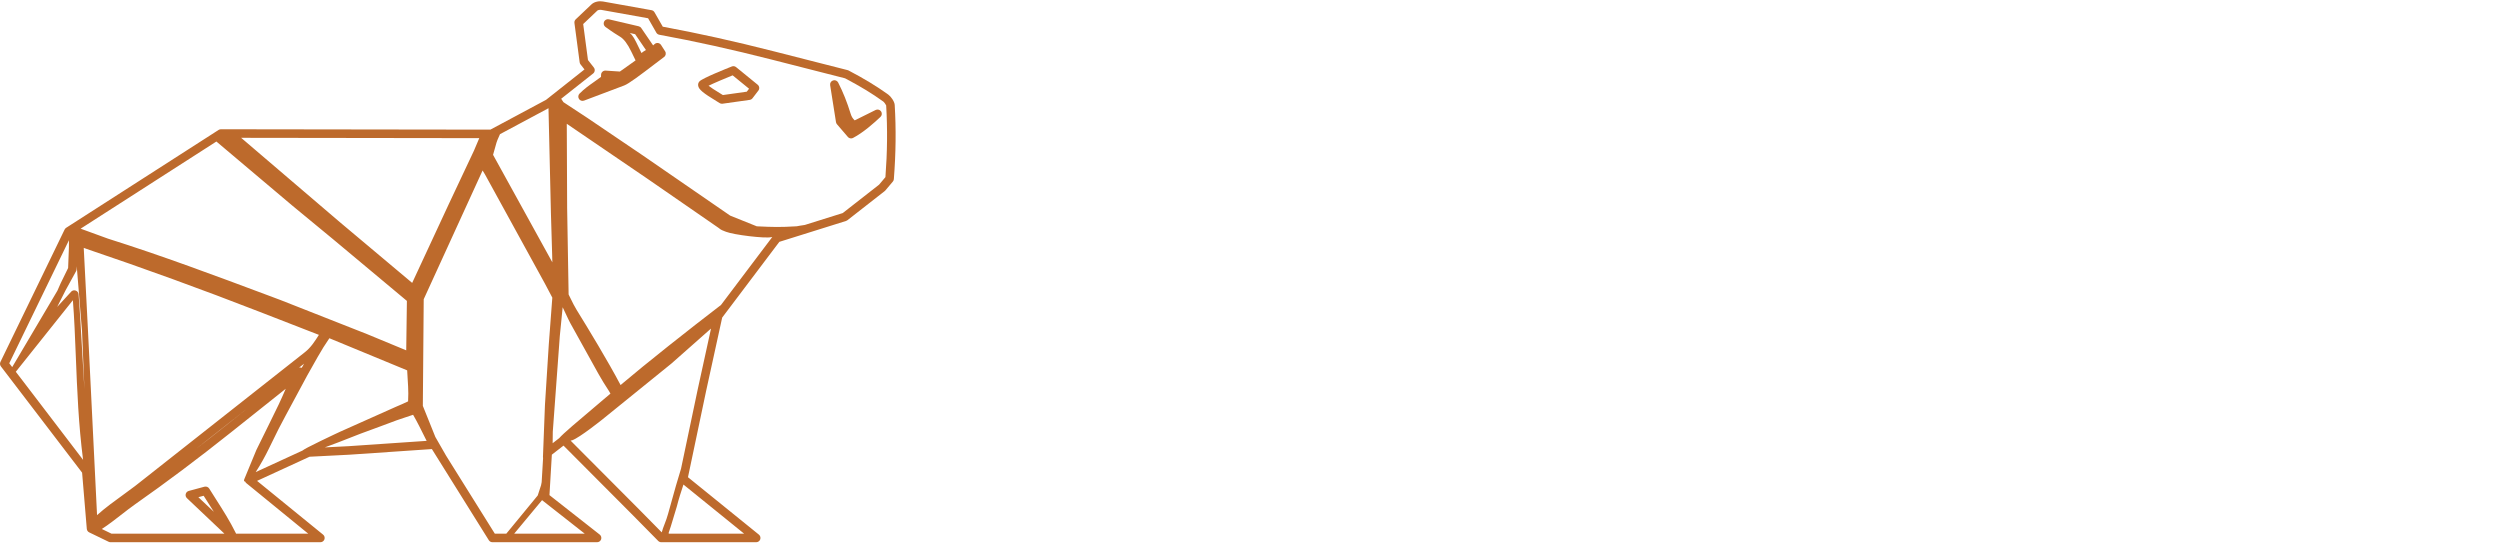
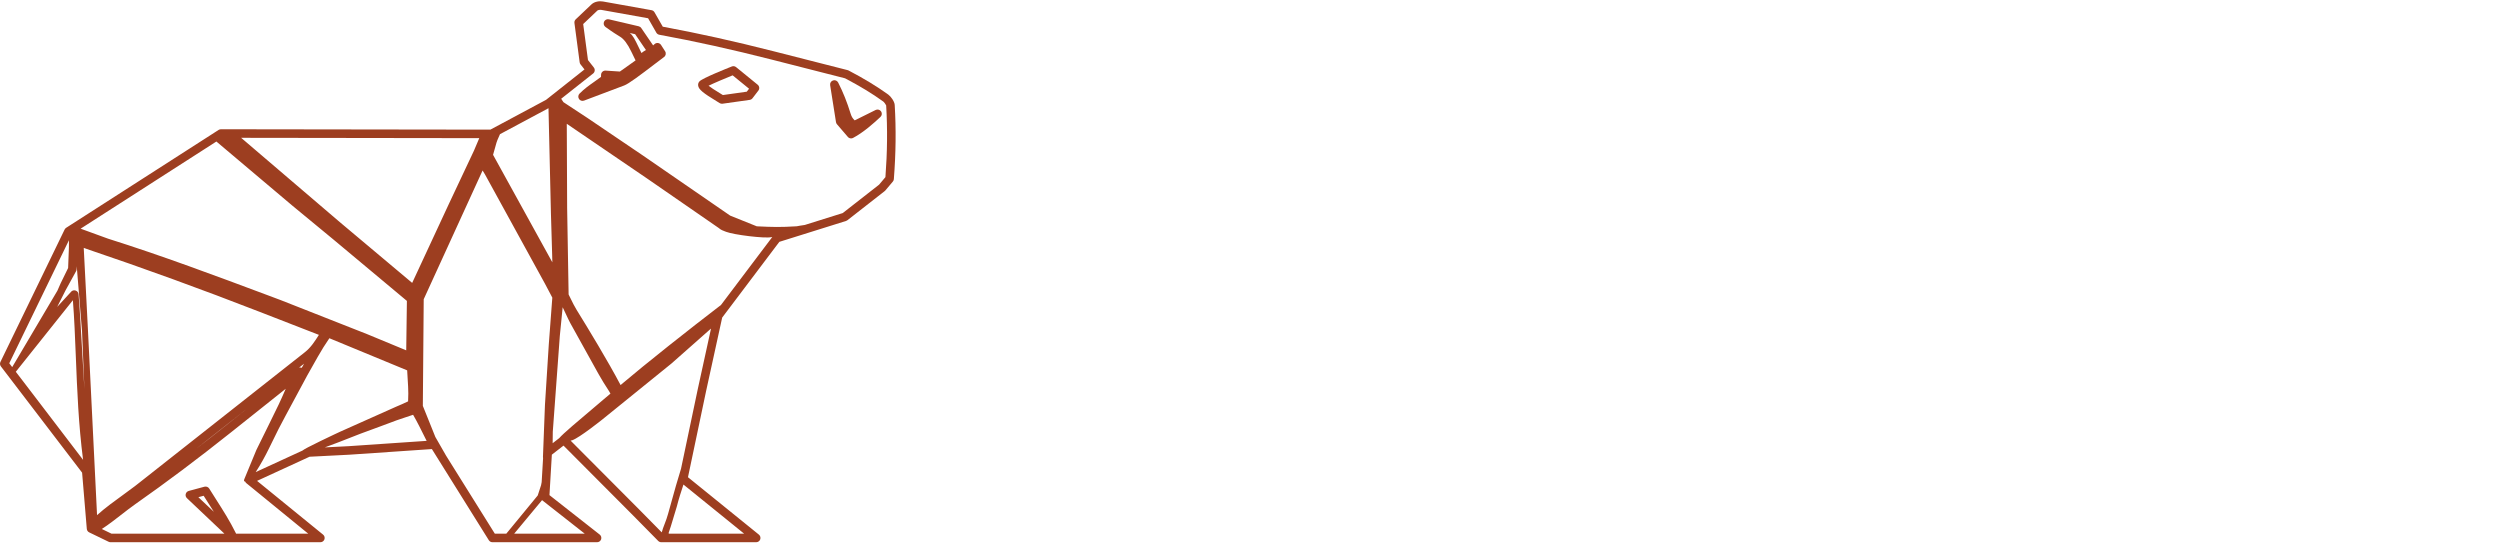
<svg xmlns="http://www.w3.org/2000/svg" id="Camada_1" data-name="Camada 1" viewBox="0 0 3448.89 748.01">
  <defs>
    <style>
      .cls-1 {
        fill: #af9559;
      }

      .cls-2 {
        fill: #9d3e20;
      }

      .cls-3 {
        fill: #6c96a7;
      }

      .cls-4 {
        fill: #bd6a2c;
      }
    </style>
  </defs>
-   <path class="cls-4" d="M1015.49,92.62c-1.65-1.36-3.91-1.71-5.89-.92-6.68,2.64-40.23,16.04-44.53,20.47-1.54,1.58-2.22,3.67-1.94,5.88.68,5.26,6.55,10.2,26.54,22.24,1.41.85,2.48,1.48,2.96,1.82.98.67,2.13,1.03,3.33,1.03.27,0,.55-.02.82-.06l37.47-5.28c1.54-.22,2.91-1.01,3.86-2.25l8.08-10.55c1.95-2.54,1.53-6.12-.95-8.14l-29.75-24.24ZM1033.37,122.38l-3.14,4.1-32.97,4.65-1.89-1.15c-9.75-5.87-15.04-9.48-17.88-11.7,7.58-3.72,22.81-10.16,33.23-14.34l22.65,18.45Z" />
-   <path class="cls-4" d="M1234.3,144.7c-.33-4.94-5.54-11.81-8.85-14.19-15.91-11.46-33.31-22.03-54.77-33.26-.4-.21-.83-.38-1.28-.49l-101.46-25.87c-54.84-13.98-105.1-25.13-153.62-34.07l-11.4-19.9c-.87-1.52-2.35-2.56-4.07-2.87l-67.04-11.99c-4.86-.86-11.62.03-15.8,3.97l-21.76,20.63c-1.37,1.3-2.04,3.18-1.79,5.05l7.21,54.25c.14,1.04.55,2.03,1.2,2.86l5.46,6.96-53.05,41.96-76.75,41.09-371.75-.52c-1.13,0-2.24.32-3.18.93l-210.33,135.02c-.91.58-1.65,1.41-2.12,2.39L.6,499.28c-.98,2.01-.74,4.37.62,6.16l112.05,146.61,6.47,77.58c.17,2.06,1.44,3.91,3.3,4.81l26.86,12.99c.79.39,1.68.59,2.57.59h289.54c2.5,0,4.73-1.58,5.56-3.93.83-2.36.08-4.99-1.86-6.54l-91.09-74.15,72.43-33.31,54.57-2.78,114.19-7.79,78.54,125.73c1.09,1.74,2.95,2.77,5,2.77h144.36c2.51,0,4.75-1.59,5.57-3.97.82-2.37.04-5.01-1.93-6.55l-69.33-54.45,3.29-55.82,16.09-12.48,95.74,96.11,34.9,35.4c1.1,1.12,2.63,1.76,4.2,1.76h130.99c2.49,0,4.72-1.58,5.55-3.93.83-2.34.09-4.97-1.85-6.54l-97.83-79.2,25.09-119.25,22.1-100.99,78.84-104.47,92.04-28.82c.68-.21,1.3-.54,1.86-.98l51.48-40.23c.33-.26.62-.54.87-.84l10.37-12.3c.8-.94,1.27-2.1,1.37-3.34,2.78-35.58,3.17-69.08,1.18-102.42ZM806.68,736.23h-97.35c.13-.15.26-.3.39-.45l38.09-45.83c.16.16.33.31.51.45l58.36,45.83ZM682.63,736.23l-67.34-107.78c-2.07-3.76-5.39-9.52-10.59-18.49-2.21-3.82-3.89-6.7-4.12-7.15l-17.25-42.89,1.21-147.12,81.23-177.62,3.27,5.4,82.71,150.69,10.2,19.32-4.88,64.85-5.27,83.21-2.77,71.95c-.04.46.03.88.19,1.24l-1.96,33.28-.85,4.32-4.57,14.06-43.38,52.75h-15.84ZM280.95,683.94c2.42,3.86,4.86,7.67,7.36,11.59,2.22,3.47,4.47,7,6.71,10.56l-2.19-2.08-19.19-18.11,7.31-1.96ZM282.1,671.43l-21.72,5.84c-2.05.56-3.65,2.19-4.17,4.25-.52,2.07.12,4.26,1.67,5.72l51.72,49h-155.77l-13.37-6.47c8.79-5.57,20.98-15.08,29.67-21.86,2.77-2.16,5.13-4,6.8-5.25,3.16-2.38,6.33-4.77,9.64-7.09,43.01-30.16,86.15-62.52,131.89-98.94l75.74-60.32c-8.17,18.86-9.74,22.05-23.8,50.51-4.24,8.59-9.61,19.48-16.71,33.91l-16.45,39.77c-.32.51-.49,1.04-.51,1.42l-.11,1.88,1.51.44c.37.89.95,1.68,1.72,2.31l81.55,66.58,3.87,3.11h-99.61c-.09-.27-.2-.54-.33-.8-8.42-16.98-17.49-31.19-27.11-46.26-3.18-4.99-6.39-10-9.58-15.16-1.37-2.2-3.98-3.23-6.53-2.58ZM340.46,564.04l-29.35,23.37c-14.27,11.36-28.28,22.33-42.12,32.96l71.46-56.32ZM419.47,501.77l-3.16,5.59c-.68-.26-1.39-.39-2.11-.39-.54,0-1.08.07-1.61.22l6.88-5.43ZM78.86,423.43l11.62-22.96,14.49-26.35c.43-.79.69-1.69.72-2.59l.18-4.23,7.28,89.61,3.3,80c-1.21-18.83-2.27-37.7-3.28-55.72-1.56-27.92-3.04-54.3-4.81-75.28-.2-2.33-1.75-4.32-3.96-5.08-.61-.21-1.25-.32-1.91-.32-1.65,0-3.23.7-4.34,1.91l-19.29,21.01ZM119.69,343.47c79.8,26.99,157.96,55.42,238.95,86.89l81.3,31.6c-5.7,9.04-11.21,17.52-19.12,23.75l-228.58,180.16-6.08,4.76c-3.77,2.95-8.81,6.59-14.64,10.81-12.34,8.93-26.83,19.41-37.64,29.22l-12.5-254.5-5.86-114.21c1.31.5,2.67.99,4.17,1.5ZM370.46,619.89c12.68-26.19,16.15-32.75,23.47-46.34l29.89-55.51,14.43-25.57c5.18-9.18,10.33-17.44,16.14-25.86l107.32,44.32,1.31,22.48c.36,6.12.35,12.6-.03,20.3-5.5,2.7-10.83,4.96-16.63,7.41l-76.95,34.37c-.88.38-13.95,6.47-27.07,12.86-15.97,7.79-22.58,11.26-25.16,13.29l-64.41,29.63c6.86-10.51,13.68-23.12,17.68-31.38ZM787.48,412.4c-.99-2.02-1.99-4.07-3.04-6.15l-2.03-119.09-.51-116.39,110.74,75.44,98.77,68.25c2.96,2.66,6.25,3.85,8.88,4.81l1.56.58c10.15,3.97,53.17,9.47,62.55,7.27l1-.16-70.78,93.79c-44.02,33.69-102.84,80.19-138.51,110.43-17.55-33.29-44.89-78.27-60.67-103.77-3.03-4.89-5.42-9.8-7.96-15.01ZM1099.74,312.02c-.44.09-.66.14-.92.17-23.1,1.37-31.66,1.1-54.78.02l-36.72-14.76-120.08-82.72-77.22-52.26-32.71-21.52c-.33-.33-1.26-1.81-1.87-2.79-.45-.72-.86-1.37-1.24-1.95l44.05-34.8c2.54-2.01,2.97-5.71.98-8.26l-8.09-10.32-6.6-49.68,19.58-18.56c.71-.67,3.2-1.35,5.62-.92l64.33,11.51,11.39,19.89c.87,1.51,2.35,2.55,4.05,2.86,49.12,8.98,99.98,20.23,155.51,34.39l100.79,25.71c20.66,10.84,37.43,21.03,52.74,32.07,1.33.96,3.75,4.57,3.98,5.38,1.91,32.2,1.58,64.55-1.03,98.88l-8.75,10.39-50.15,39.19-52.32,16.39c-6.96,1-9.35,1.49-10.55,1.74ZM760,293.14l1.75,58.97c.09,3.04.18,6.35.23,9.77l-81.77-148.29c4.71-17.64,5.36-19.07,7.42-23.63.57-1.26,1.24-2.75,2.12-4.85l66.92-35.83,3.34,143.85ZM655.06,205c-.64,1.52-1.07,2.55-1.15,2.73l-34.61,73.48-50.68,109.06-100-83.98-135.94-116.16,328.5.46c-1.31,2.98-3.22,7.5-6.12,14.41ZM460.02,330.47l101.31,84.64-.92,68.19-54.07-22.39-119.09-46.9-17.73-6.64c-71.8-26.87-146.05-54.64-220.55-78.15l-37.75-13.75,187.29-120.24,104.67,88.35,56.84,46.89ZM95.11,331.37c-.02,1.66-.02,3.47-.02,5.46,0,2.12,0,3.82-.03,4.64l-1.08,28.25-10.31,21.09s-1.17,2.66-2.34,5.3l-2.16,4.95-62.34,105.36-4.04-5.27,82.33-169.77ZM100.54,414.18c1.96,24.64,2.99,50.71,4.08,78.19,1.81,45.78,3.68,93,9.99,142.01l-83.18-108.95-9.63-12.54,78.74-98.72ZM448.06,617.21c11.43-4.14,21.68-8.13,21.9-8.22,19.05-7.62,35.93-14.03,53.11-20.16,4.04-1.44,8.22-3.02,12.46-4.63,7.62-2.89,15.5-5.87,23.07-8.22l11.29-3.76c5.48,9.35,11.51,21.55,16.41,31.47l.65,1.32c.62,1.26,1.14,2.32,1.64,3.18l-107.67,7.34-32.86,1.68ZM762.61,595.48l9.7-132.15,3.92-39.46c1.29,2.67,2.71,5.7,4.11,8.69,2.56,5.46,4.98,10.61,6.45,13.27l38.9,70.1c4.47,8.06,8.76,14.79,14.34,23.41.11.18.48.81.99,1.71.4.69.78,1.35,1.14,1.96l-9.64,8.15c-39.32,33.21-55.24,46.66-61.01,53.23l-9.1,7.06.19-15.97ZM789.38,607.37c10.19-3.49,41.77-28.83,42.07-29.08l94.93-76.86,53.59-47.38c.3-.22.61-.45.91-.69l-18.22,83.26-23.15,110.04c-1.8,6.38-4.1,14.13-7.05,23.54l-10.82,38.71c-1.22,4.73-3,9.35-4.71,13.83-1.56,4.05-3.06,7.98-4.02,11.69l-31.41-31.86-94.37-94.74c.72-.03,1.47-.18,2.25-.44ZM922.49,734.88c.67-1.92,1.57-4.63,2.86-8.48l8.34-27.55c2.66-10.62,6.15-21.23,8.95-29.75.07-.22.14-.43.21-.64l83.73,67.78h-104.04c0-.07,0-.14,0-.22l-.05-1.13Z" />
-   <path class="cls-4" d="M1174.12,190.94c.96,0,1.88-.23,2.72-.67,14.25-7.42,29.83-21.36,37.84-29.01,2.13-2.02,2.45-5.24.76-7.65-1.66-2.37-4.87-3.18-7.44-1.89l-28.9,14.34c-2.71-2.46-4.37-5.21-5.59-9.17-4.95-16.05-10.42-29.71-17.21-43.01-1.33-2.6-4.3-3.82-7.07-2.92-2.77.89-4.46,3.64-4,6.52l8.06,51.02c.17,1.07.64,2.07,1.35,2.9l15,17.47c1.12,1.31,2.75,2.06,4.47,2.06Z" />
-   <path class="cls-4" d="M911.92,61.99c-.94-1.46-2.47-2.42-4.24-2.66-1.73-.2-3.43.36-4.7,1.51l-1.96,1.79-16.38-23.96c-.83-1.22-2.08-2.08-3.52-2.42l-41.08-9.6c-2.71-.65-5.54.73-6.7,3.28-1.16,2.54-.37,5.57,1.89,7.22,9.85,7.18,16.16,11.03,20.33,13.57q7.73,4.72,15.24,20.27c1.63,3.39,3.59,7.45,6.01,12.35l-21.64,15.36-19.69-1.3c-1.63-.08-3.17.45-4.34,1.51-1.18,1.07-1.88,2.59-1.93,4.18l-.09,3c-3.09,2.38-6.26,4.6-9.46,6.84-6.72,4.71-13.67,9.59-20.17,16.21-1.95,1.99-2.25,5-.74,7.34,1.09,1.68,2.94,2.68,4.94,2.68.71,0,1.41-.13,2.08-.38l55.39-20.89c6.34-2.39,22.08-14.24,42.01-29.47l.66-.5c5.06-3.87,9.41-7.2,12.22-9.23,2.53-1.83,3.19-5.32,1.5-7.95l-5.63-8.77ZM891.12,69.01c-2.21,1.19-4.28,2.57-6.19,4.14-1.28-2.62-2.42-4.99-3.53-7.28-6.03-12.5-8.05-16.66-12.6-20.41l7.41,1.73,14.9,21.81Z" />
+   <path class="cls-4" style="fill:#9d3e20" d="M1015.49,92.62c-1.65-1.36-3.91-1.71-5.89-.92-6.68,2.64-40.23,16.04-44.53,20.47-1.54,1.58-2.22,3.67-1.94,5.88.68,5.26,6.55,10.2,26.54,22.24,1.41.85,2.48,1.48,2.96,1.82.98.67,2.13,1.03,3.33,1.03.27,0,.55-.02.82-.06l37.47-5.28c1.54-.22,2.91-1.01,3.86-2.25l8.08-10.55c1.95-2.54,1.53-6.12-.95-8.14l-29.75-24.24ZM1033.37,122.38l-3.14,4.1-32.97,4.65-1.89-1.15c-9.75-5.87-15.04-9.48-17.88-11.7,7.58-3.72,22.81-10.16,33.23-14.34l22.65,18.45Z" />
+   <path class="cls-4" style="fill:#9d3e20" d="M1234.3,144.7c-.33-4.94-5.54-11.81-8.85-14.19-15.91-11.46-33.31-22.03-54.77-33.26-.4-.21-.83-.38-1.28-.49l-101.46-25.87c-54.84-13.98-105.1-25.13-153.62-34.07l-11.4-19.9c-.87-1.52-2.35-2.56-4.07-2.87l-67.04-11.99c-4.86-.86-11.62.03-15.8,3.97l-21.76,20.63c-1.37,1.3-2.04,3.18-1.79,5.05l7.21,54.25c.14,1.04.55,2.03,1.2,2.86l5.46,6.96-53.05,41.96-76.75,41.09-371.75-.52c-1.13,0-2.24.32-3.18.93l-210.33,135.02c-.91.58-1.65,1.41-2.12,2.39L.6,499.28c-.98,2.01-.74,4.37.62,6.16l112.05,146.61,6.47,77.58c.17,2.06,1.44,3.91,3.3,4.81l26.86,12.99c.79.39,1.68.59,2.57.59h289.54c2.5,0,4.73-1.58,5.56-3.93.83-2.36.08-4.99-1.86-6.54l-91.09-74.15,72.43-33.31,54.57-2.78,114.19-7.79,78.54,125.73c1.09,1.74,2.95,2.77,5,2.77h144.36c2.51,0,4.75-1.59,5.57-3.97.82-2.37.04-5.01-1.93-6.55l-69.33-54.45,3.29-55.82,16.09-12.48,95.74,96.11,34.9,35.4c1.1,1.12,2.63,1.76,4.2,1.76h130.99c2.49,0,4.72-1.58,5.55-3.93.83-2.34.09-4.97-1.85-6.54l-97.83-79.2,25.09-119.25,22.1-100.99,78.84-104.47,92.04-28.82c.68-.21,1.3-.54,1.86-.98l51.48-40.23c.33-.26.62-.54.87-.84l10.37-12.3c.8-.94,1.27-2.1,1.37-3.34,2.78-35.58,3.17-69.08,1.18-102.42ZM806.68,736.23h-97.35c.13-.15.26-.3.39-.45l38.09-45.83c.16.16.33.31.51.45l58.36,45.83ZM682.63,736.23l-67.34-107.78c-2.07-3.76-5.39-9.52-10.59-18.49-2.21-3.82-3.89-6.7-4.12-7.15l-17.25-42.89,1.21-147.12,81.23-177.62,3.27,5.4,82.71,150.69,10.2,19.32-4.88,64.85-5.27,83.21-2.77,71.95c-.04.46.03.88.19,1.24l-1.96,33.28-.85,4.32-4.57,14.06-43.38,52.75h-15.84ZM280.95,683.94c2.42,3.86,4.86,7.67,7.36,11.59,2.22,3.47,4.47,7,6.71,10.56l-2.19-2.08-19.19-18.11,7.31-1.96ZM282.1,671.43l-21.72,5.84c-2.05.56-3.65,2.19-4.17,4.25-.52,2.07.12,4.26,1.67,5.72l51.72,49h-155.77l-13.37-6.47c8.79-5.57,20.98-15.08,29.67-21.86,2.77-2.16,5.13-4,6.8-5.25,3.16-2.38,6.33-4.77,9.64-7.09,43.01-30.16,86.15-62.52,131.89-98.94l75.74-60.32c-8.17,18.86-9.74,22.05-23.8,50.51-4.24,8.59-9.61,19.48-16.71,33.91l-16.45,39.77c-.32.51-.49,1.04-.51,1.42l-.11,1.88,1.51.44c.37.89.95,1.68,1.72,2.31l81.55,66.58,3.87,3.11h-99.61c-.09-.27-.2-.54-.33-.8-8.42-16.98-17.49-31.19-27.11-46.26-3.18-4.99-6.39-10-9.58-15.16-1.37-2.2-3.98-3.23-6.53-2.58ZM340.46,564.04l-29.35,23.37c-14.27,11.36-28.28,22.33-42.12,32.96l71.46-56.32ZM419.47,501.77l-3.16,5.59c-.68-.26-1.39-.39-2.11-.39-.54,0-1.08.07-1.61.22l6.88-5.43ZM78.86,423.43l11.62-22.96,14.49-26.35c.43-.79.69-1.69.72-2.59l.18-4.23,7.28,89.61,3.3,80c-1.21-18.83-2.27-37.7-3.28-55.72-1.56-27.92-3.04-54.3-4.81-75.28-.2-2.33-1.75-4.32-3.96-5.08-.61-.21-1.25-.32-1.91-.32-1.65,0-3.23.7-4.34,1.91l-19.29,21.01ZM119.69,343.47c79.8,26.99,157.96,55.42,238.95,86.89l81.3,31.6c-5.7,9.04-11.21,17.52-19.12,23.75l-228.58,180.16-6.08,4.76c-3.77,2.95-8.81,6.59-14.64,10.81-12.34,8.93-26.83,19.41-37.64,29.22l-12.5-254.5-5.86-114.21c1.31.5,2.67.99,4.17,1.5ZM370.46,619.89c12.68-26.19,16.15-32.75,23.47-46.34l29.89-55.51,14.43-25.57c5.18-9.18,10.33-17.44,16.14-25.86l107.32,44.32,1.31,22.48c.36,6.12.35,12.6-.03,20.3-5.5,2.7-10.83,4.96-16.63,7.41l-76.95,34.37c-.88.38-13.95,6.47-27.07,12.86-15.97,7.79-22.58,11.26-25.16,13.29l-64.41,29.63c6.86-10.51,13.68-23.12,17.68-31.38ZM787.48,412.4c-.99-2.02-1.99-4.07-3.04-6.15l-2.03-119.09-.51-116.39,110.74,75.44,98.77,68.25c2.96,2.66,6.25,3.85,8.88,4.81l1.56.58c10.15,3.97,53.17,9.47,62.55,7.27l1-.16-70.78,93.79c-44.02,33.69-102.84,80.19-138.51,110.43-17.55-33.29-44.89-78.27-60.67-103.77-3.03-4.89-5.42-9.8-7.96-15.01ZM1099.74,312.02c-.44.09-.66.14-.92.17-23.1,1.37-31.66,1.1-54.78.02l-36.72-14.76-120.08-82.72-77.22-52.26-32.71-21.52c-.33-.33-1.26-1.81-1.87-2.79-.45-.72-.86-1.37-1.24-1.95l44.05-34.8c2.54-2.01,2.97-5.71.98-8.26l-8.09-10.32-6.6-49.68,19.58-18.56c.71-.67,3.2-1.35,5.62-.92l64.33,11.51,11.39,19.89c.87,1.51,2.35,2.55,4.05,2.86,49.12,8.98,99.98,20.23,155.51,34.39l100.79,25.71c20.66,10.84,37.43,21.03,52.74,32.07,1.33.96,3.75,4.57,3.98,5.38,1.91,32.2,1.58,64.55-1.03,98.88l-8.75,10.39-50.15,39.19-52.32,16.39c-6.96,1-9.35,1.49-10.55,1.74ZM760,293.14l1.75,58.97c.09,3.04.18,6.35.23,9.77l-81.77-148.29c4.71-17.64,5.36-19.07,7.42-23.63.57-1.26,1.24-2.75,2.12-4.85l66.92-35.83,3.34,143.85ZM655.06,205c-.64,1.52-1.07,2.55-1.15,2.73l-34.61,73.48-50.68,109.06-100-83.98-135.94-116.16,328.5.46c-1.31,2.98-3.22,7.5-6.12,14.41ZM460.02,330.47l101.31,84.64-.92,68.19-54.07-22.39-119.09-46.9-17.73-6.64c-71.8-26.87-146.05-54.64-220.55-78.15l-37.75-13.75,187.29-120.24,104.67,88.35,56.84,46.89ZM95.11,331.37c-.02,1.66-.02,3.47-.02,5.46,0,2.12,0,3.82-.03,4.64l-1.08,28.25-10.31,21.09s-1.17,2.66-2.34,5.3l-2.16,4.95-62.34,105.36-4.04-5.27,82.33-169.77ZM100.54,414.18c1.96,24.64,2.99,50.71,4.08,78.19,1.81,45.78,3.68,93,9.99,142.01l-83.18-108.95-9.63-12.54,78.74-98.72ZM448.06,617.21c11.43-4.14,21.68-8.13,21.9-8.22,19.05-7.62,35.93-14.03,53.11-20.16,4.04-1.44,8.22-3.02,12.46-4.63,7.62-2.89,15.5-5.87,23.07-8.22l11.29-3.76c5.48,9.35,11.51,21.55,16.41,31.47l.65,1.32c.62,1.26,1.14,2.32,1.64,3.18l-107.67,7.34-32.86,1.68ZM762.61,595.48l9.7-132.15,3.92-39.46c1.29,2.67,2.71,5.7,4.11,8.69,2.56,5.46,4.98,10.61,6.45,13.27l38.9,70.1c4.47,8.06,8.76,14.79,14.34,23.41.11.18.48.81.99,1.71.4.69.78,1.35,1.14,1.96l-9.64,8.15c-39.32,33.21-55.24,46.66-61.01,53.23l-9.1,7.06.19-15.97ZM789.38,607.37c10.19-3.49,41.77-28.83,42.07-29.08l94.93-76.86,53.59-47.38c.3-.22.61-.45.91-.69l-18.22,83.26-23.15,110.04c-1.8,6.38-4.1,14.13-7.05,23.54l-10.82,38.71c-1.22,4.73-3,9.35-4.71,13.83-1.56,4.05-3.06,7.98-4.02,11.69l-31.41-31.86-94.37-94.74c.72-.03,1.47-.18,2.25-.44ZM922.49,734.88c.67-1.92,1.57-4.63,2.86-8.48l8.34-27.55c2.66-10.62,6.15-21.23,8.95-29.75.07-.22.14-.43.21-.64l83.73,67.78h-104.04c0-.07,0-.14,0-.22l-.05-1.13Z" />
+   <path class="cls-4" style="fill:#9d3e20" d="M1174.12,190.94c.96,0,1.88-.23,2.72-.67,14.25-7.42,29.83-21.36,37.84-29.01,2.13-2.02,2.45-5.24.76-7.65-1.66-2.37-4.87-3.18-7.44-1.89l-28.9,14.34c-2.71-2.46-4.37-5.21-5.59-9.17-4.95-16.05-10.42-29.71-17.21-43.01-1.33-2.6-4.3-3.82-7.07-2.92-2.77.89-4.46,3.64-4,6.52l8.06,51.02c.17,1.07.64,2.07,1.35,2.9l15,17.47c1.12,1.31,2.75,2.06,4.47,2.06Z" />
+   <path class="cls-4" style="fill:#9d3e20" d="M911.92,61.99c-.94-1.46-2.47-2.42-4.24-2.66-1.73-.2-3.43.36-4.7,1.51l-1.96,1.79-16.38-23.96c-.83-1.22-2.08-2.08-3.52-2.42l-41.08-9.6c-2.71-.65-5.54.73-6.7,3.28-1.16,2.54-.37,5.57,1.89,7.22,9.85,7.18,16.16,11.03,20.33,13.57q7.73,4.72,15.24,20.27c1.63,3.39,3.59,7.45,6.01,12.35l-21.64,15.36-19.69-1.3c-1.63-.08-3.17.45-4.34,1.51-1.18,1.07-1.88,2.59-1.93,4.18l-.09,3c-3.09,2.38-6.26,4.6-9.46,6.84-6.72,4.71-13.67,9.59-20.17,16.21-1.95,1.99-2.25,5-.74,7.34,1.09,1.68,2.94,2.68,4.94,2.68.71,0,1.41-.13,2.08-.38l55.39-20.89c6.34-2.39,22.08-14.24,42.01-29.47l.66-.5c5.06-3.87,9.41-7.2,12.22-9.23,2.53-1.83,3.19-5.32,1.5-7.95l-5.63-8.77ZM891.12,69.01c-2.21,1.19-4.28,2.57-6.19,4.14-1.28-2.62-2.42-4.99-3.53-7.28-6.03-12.5-8.05-16.66-12.6-20.41l7.41,1.73,14.9,21.81Z" />
</svg>
